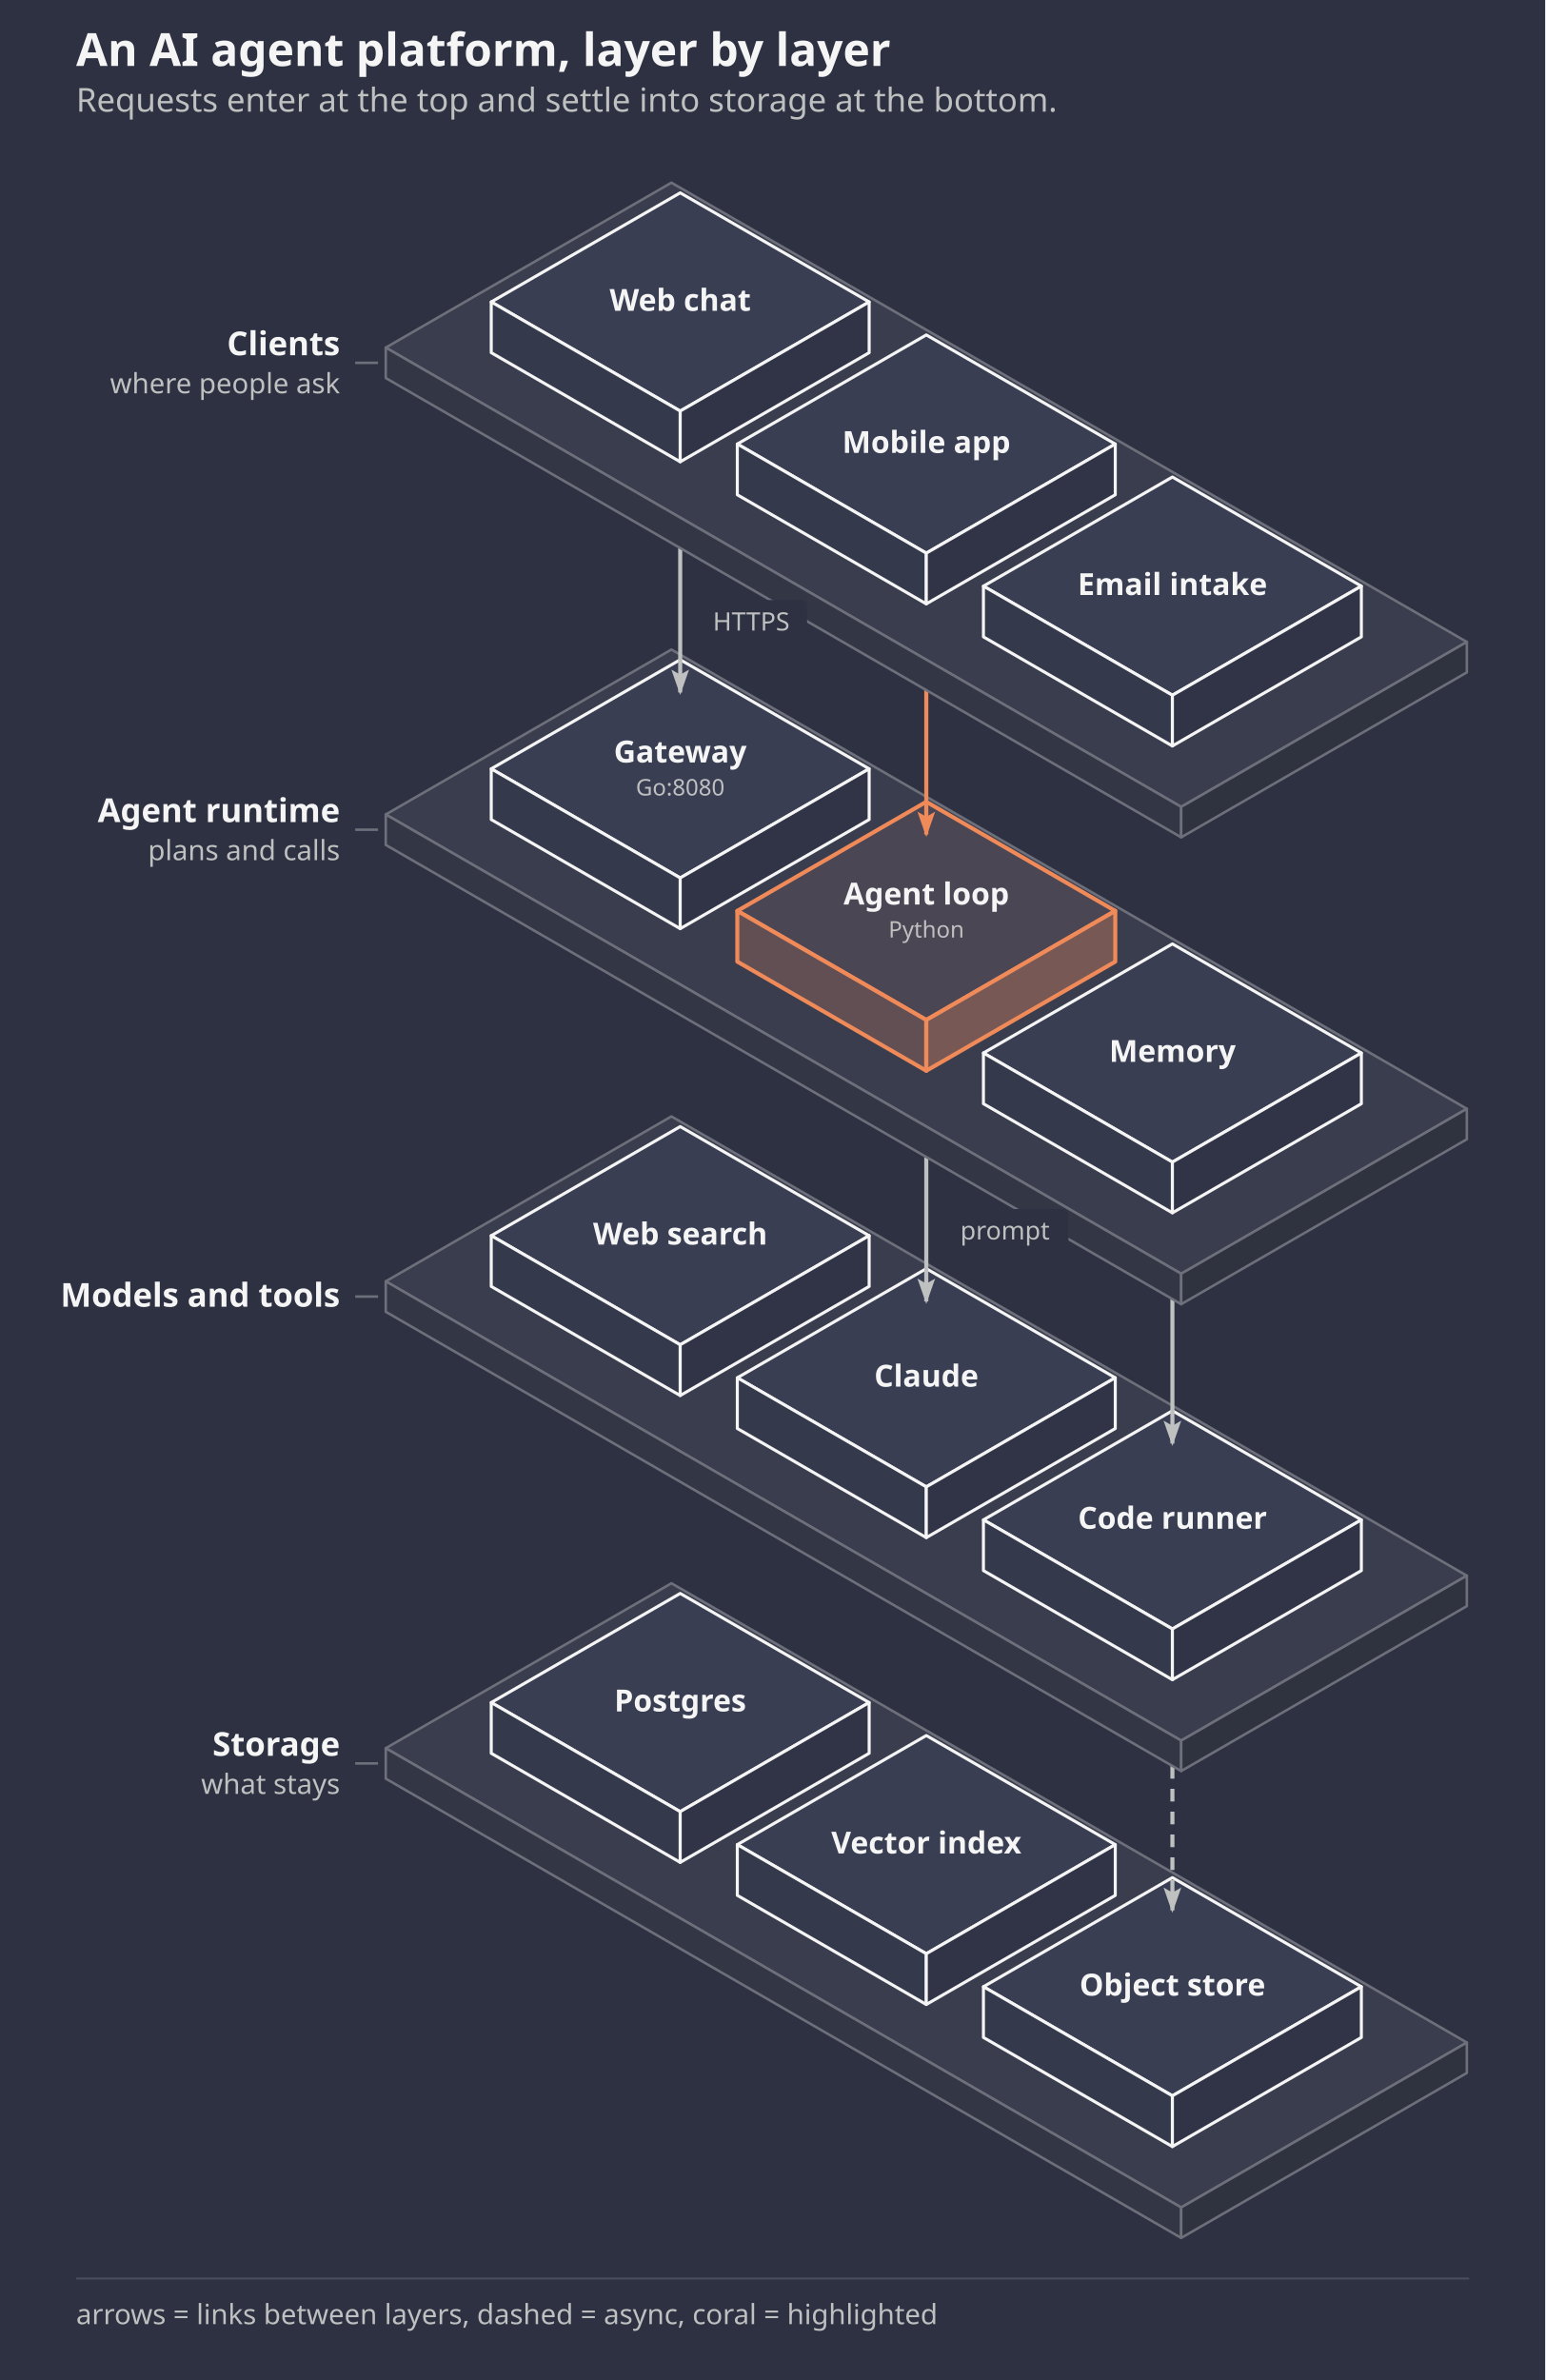
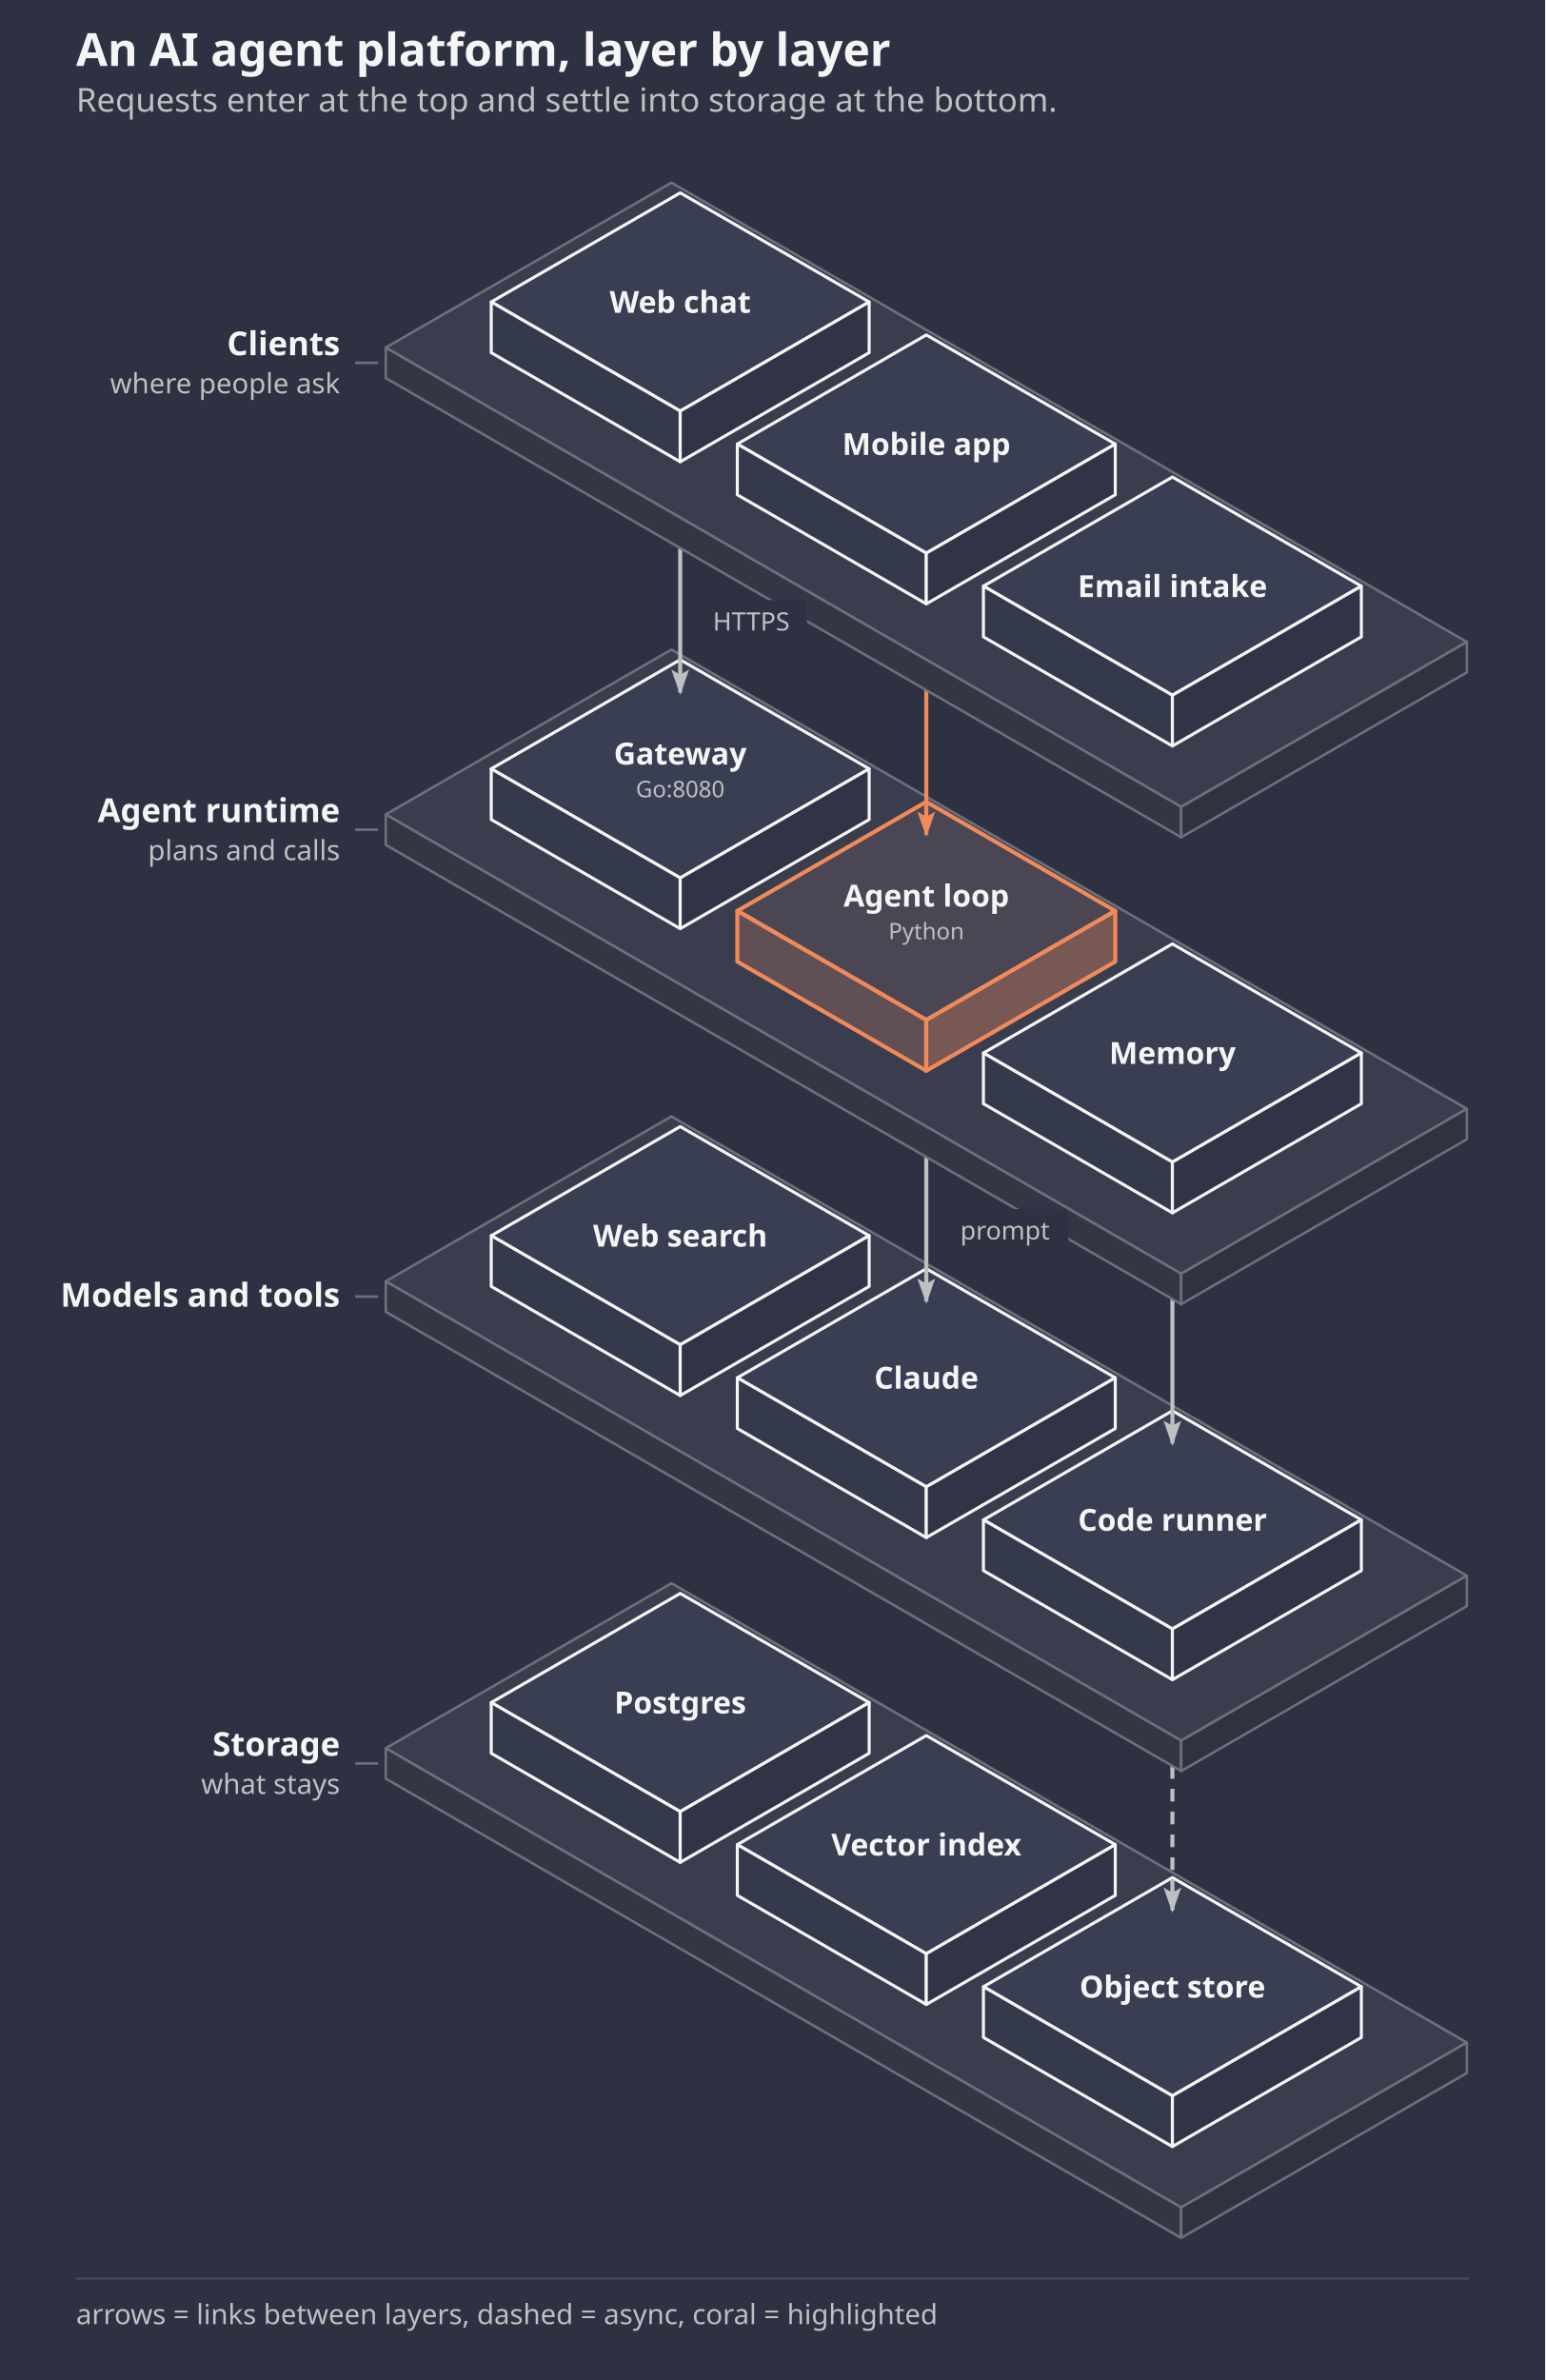
<svg xmlns="http://www.w3.org/2000/svg" role="graphics-document" aria-roledescription="layer stack diagram" data-legibility="all" viewBox="0 0 609 938" width="609">
  <rect width="609" height="938" fill="#2d3142" aria-hidden="true" />
  <defs>
    <marker id="a" markerWidth="10" markerHeight="7" refX="9" refY="3.5" orient="auto" markerUnits="userSpaceOnUse">
      <polygon points="0 0,10 3.5,0 7,2 3.5" fill="#bfc0c0" />
    </marker>
    <marker id="aa" markerWidth="10" markerHeight="7" refX="9" refY="3.5" orient="auto" markerUnits="userSpaceOnUse">
      <polygon points="0 0,10 3.5,0 7,2 3.5" fill="#f08a59" />
    </marker>
    <marker id="al" markerWidth="10" markerHeight="7" refX="9" refY="3.5" orient="auto" markerUnits="userSpaceOnUse">
      <polygon points="0 0,10 3.5,0 7,2 3.5" fill="#6a95d8" />
    </marker>
    <marker id="ar" markerWidth="10" markerHeight="7" refX="9" refY="3.5" orient="auto" markerUnits="userSpaceOnUse">
      <polygon points="0 0,10 3.5,0 7,2 3.5" fill="#aab2c4" />
    </marker>
  </defs>
  <text x="30" y="26" font-size="18" font-weight="600" font-family="system-ui, 'Segoe UI', sans-serif" fill="#f5f5f5">An AI agent platform, layer by layer</text>
  <text x="30" y="44" font-size="13" font-family="system-ui, 'Segoe UI', sans-serif" fill="#bfc0c0">Requests enter at the top and settle into storage at the bottom.</text>
  <polygon fill="#393d4d" stroke="#6d707b" stroke-width="1" stroke-linejoin="round" data-solid="data" data-label="Storage" data-rank="3" data-box3="0 0 0 362 130 12" points="264.62,624 578.12,805 465.54,870 152.04,689" data-depth="-258" role="graphics-symbol" aria-roledescription="layer" aria-label="Storage: Postgres, Vector index, Object store" />
  <polygon fill="#333745" stroke="#6d707b" stroke-width="1" stroke-linejoin="round" data-solid="data" points="152.04,689 465.54,870 465.54,882 152.04,701" data-depth="-317" aria-hidden="true" />
  <polygon fill="#2f323f" stroke="#6d707b" stroke-width="1" stroke-linejoin="round" data-solid="data" points="578.12,805 465.54,870 465.54,882 578.12,817" data-depth="-433" aria-hidden="true" />
  <polygon fill="#393e53" stroke="#f5f5f5" stroke-width="1.2" stroke-linejoin="round" data-solid="pg" data-label="Postgres" data-layer="data" data-box3="26 22 12 112 108 32" points="268.09,628 342.56,671 268.09,714 193.61,671" data-depth="-166" role="graphics-symbol" aria-roledescription="block" aria-label="Postgres, in Storage" />
  <polygon fill="#34394c" stroke="#f5f5f5" stroke-width="1.2" stroke-linejoin="round" data-solid="pg" points="193.61,671 268.09,714 268.09,734 193.61,691" data-depth="-199" aria-hidden="true" />
  <polygon fill="#303446" stroke="#f5f5f5" stroke-width="1.2" stroke-linejoin="round" data-solid="pg" points="342.56,671 268.09,714 268.09,734 342.56,691" data-depth="-199" aria-hidden="true" />
  <polygon fill="#393e53" stroke="#f5f5f5" stroke-width="1.2" stroke-linejoin="round" data-solid="vec" data-label="Vector index" data-layer="data" data-box3="138 22 12 224 108 32" points="365.08,684 439.56,727 365.08,770 290.6,727" data-depth="-278" role="graphics-symbol" aria-roledescription="block" aria-label="Vector index, in Storage" />
  <polygon fill="#34394c" stroke="#f5f5f5" stroke-width="1.2" stroke-linejoin="round" data-solid="vec" points="290.6,727 365.08,770 365.08,790 290.6,747" data-depth="-311" aria-hidden="true" />
  <polygon fill="#303446" stroke="#f5f5f5" stroke-width="1.2" stroke-linejoin="round" data-solid="vec" points="439.56,727 365.08,770 365.08,790 439.56,747" data-depth="-311" aria-hidden="true" />
  <polygon fill="#393e53" stroke="#f5f5f5" stroke-width="1.2" stroke-linejoin="round" data-solid="s3" data-label="Object store" data-layer="data" data-box3="250 22 12 336 108 32" points="462.08,740 536.55,783 462.08,826 387.6,783" data-depth="-390" role="graphics-symbol" aria-roledescription="block" aria-label="Object store, in Storage" />
  <polygon fill="#34394c" stroke="#f5f5f5" stroke-width="1.2" stroke-linejoin="round" data-solid="s3" points="387.6,783 462.08,826 462.08,846 387.6,803" data-depth="-423" aria-hidden="true" />
  <polygon fill="#303446" stroke="#f5f5f5" stroke-width="1.2" stroke-linejoin="round" data-solid="s3" points="536.55,783 462.08,826 462.08,846 536.55,803" data-depth="-423" aria-hidden="true" />
-   <path fill="none" stroke="#bfc0c0" stroke-width="1.6" stroke-dasharray="5,4" marker-end="url(#a)" data-solid="link:code-&gt;s3" data-id="code-&gt;s3" data-from="code" data-to="s3" d="M462.08,696 L462.08,752.9" data-depth="-379.32" role="graphics-symbol" aria-roledescription="link" aria-label="Code runner to Object store" />
+   <path marker-end="url(#a)" data-id="code-&gt;s3" data-from="code" data-to="s3" fill="none" stroke="#bfc0c0" stroke-width="1.6" stroke-dasharray="5,4" data-solid="link:code-&gt;s3" d="M462.08,696 L462.08,752.9" data-depth="-379.32" role="graphics-symbol" aria-roledescription="link" aria-label="Code runner to Object store" />
  <polygon fill="#393d4d" stroke="#6d707b" stroke-width="1" stroke-linejoin="round" data-solid="models" data-label="Models and tools" data-rank="2" data-box3="0 0 184 362 130 196" points="264.62,440 578.12,621 465.54,686 152.04,505" data-depth="-442" role="graphics-symbol" aria-roledescription="layer" aria-label="Models and tools: Claude, Web search, Code runner" />
  <polygon fill="#333745" stroke="#6d707b" stroke-width="1" stroke-linejoin="round" data-solid="models" points="152.04,505 465.54,686 465.54,698 152.04,517" data-depth="-501" aria-hidden="true" />
  <polygon fill="#2f323f" stroke="#6d707b" stroke-width="1" stroke-linejoin="round" data-solid="models" points="578.12,621 465.54,686 465.54,698 578.12,633" data-depth="-617" aria-hidden="true" />
  <polygon fill="#393e53" stroke="#f5f5f5" stroke-width="1.2" stroke-linejoin="round" data-solid="search" data-label="Web search" data-layer="models" data-box3="26 22 196 112 108 216" points="268.09,444 342.56,487 268.09,530 193.61,487" data-depth="-350" role="graphics-symbol" aria-roledescription="block" aria-label="Web search, in Models and tools" />
  <polygon fill="#34394c" stroke="#f5f5f5" stroke-width="1.2" stroke-linejoin="round" data-solid="search" points="193.61,487 268.09,530 268.09,550 193.61,507" data-depth="-383" aria-hidden="true" />
  <polygon fill="#303446" stroke="#f5f5f5" stroke-width="1.2" stroke-linejoin="round" data-solid="search" points="342.56,487 268.09,530 268.09,550 342.56,507" data-depth="-383" aria-hidden="true" />
  <polygon fill="#393e53" stroke="#f5f5f5" stroke-width="1.2" stroke-linejoin="round" data-solid="llm" data-label="Claude" data-layer="models" data-box3="138 22 196 224 108 216" points="365.08,500 439.56,543 365.08,586 290.6,543" data-depth="-462" role="graphics-symbol" aria-roledescription="block" aria-label="Claude, in Models and tools" />
  <polygon fill="#34394c" stroke="#f5f5f5" stroke-width="1.2" stroke-linejoin="round" data-solid="llm" points="290.6,543 365.08,586 365.08,606 290.6,563" data-depth="-495" aria-hidden="true" />
  <polygon fill="#303446" stroke="#f5f5f5" stroke-width="1.2" stroke-linejoin="round" data-solid="llm" points="439.56,543 365.08,586 365.08,606 439.56,563" data-depth="-495" aria-hidden="true" />
-   <path fill="none" stroke="#bfc0c0" stroke-width="1.6" marker-end="url(#a)" data-solid="link:agent-&gt;llm:prompt" data-id="agent-&gt;llm:prompt" data-from="agent" data-to="llm" data-label="prompt" d="M365.08,456 L365.08,512.9" data-depth="-451.32" role="graphics-symbol" aria-roledescription="link" aria-label="Agent loop to Claude: prompt" />
+   <path marker-end="url(#a)" data-id="agent-&gt;llm:prompt" data-from="agent" data-to="llm" data-label="prompt" fill="none" stroke="#bfc0c0" stroke-width="1.6" data-solid="link:agent-&gt;llm:prompt" d="M365.08,456 L365.08,512.9" data-depth="-451.32" role="graphics-symbol" aria-roledescription="link" aria-label="Agent loop to Claude: prompt" />
  <polygon fill="#393e53" stroke="#f5f5f5" stroke-width="1.2" stroke-linejoin="round" data-solid="code" data-label="Code runner" data-layer="models" data-box3="250 22 196 336 108 216" points="462.08,556 536.55,599 462.08,642 387.6,599" data-depth="-574" role="graphics-symbol" aria-roledescription="block" aria-label="Code runner, in Models and tools" />
  <polygon fill="#34394c" stroke="#f5f5f5" stroke-width="1.2" stroke-linejoin="round" data-solid="code" points="387.6,599 462.08,642 462.08,662 387.6,619" data-depth="-607" aria-hidden="true" />
  <polygon fill="#303446" stroke="#f5f5f5" stroke-width="1.2" stroke-linejoin="round" data-solid="code" points="536.55,599 462.08,642 462.08,662 536.55,619" data-depth="-607" aria-hidden="true" />
-   <path fill="none" stroke="#bfc0c0" stroke-width="1.6" marker-end="url(#a)" data-solid="link:memory-&gt;code" data-id="memory-&gt;code" data-from="memory" data-to="code" d="M462.08,512 L462.08,568.9" data-depth="-563.32" role="graphics-symbol" aria-roledescription="link" aria-label="Memory to Code runner" />
+   <path marker-end="url(#a)" data-id="memory-&gt;code" data-from="memory" data-to="code" fill="none" stroke="#bfc0c0" stroke-width="1.6" data-solid="link:memory-&gt;code" d="M462.08,512 L462.08,568.9" data-depth="-563.32" role="graphics-symbol" aria-roledescription="link" aria-label="Memory to Code runner" />
  <polygon fill="#393d4d" stroke="#6d707b" stroke-width="1" stroke-linejoin="round" data-solid="runtime" data-label="Agent runtime" data-rank="1" data-box3="0 0 368 362 130 380" points="264.62,256 578.12,437 465.54,502 152.04,321" data-depth="-626" role="graphics-symbol" aria-roledescription="layer" aria-label="Agent runtime: Gateway, Agent loop, Memory" />
  <polygon fill="#333745" stroke="#6d707b" stroke-width="1" stroke-linejoin="round" data-solid="runtime" points="152.04,321 465.54,502 465.54,514 152.04,333" data-depth="-685" aria-hidden="true" />
  <polygon fill="#2f323f" stroke="#6d707b" stroke-width="1" stroke-linejoin="round" data-solid="runtime" points="578.12,437 465.54,502 465.54,514 578.12,449" data-depth="-801" aria-hidden="true" />
  <polygon fill="#393e53" stroke="#f5f5f5" stroke-width="1.2" stroke-linejoin="round" data-solid="gateway" data-label="Gateway" data-layer="runtime" data-box3="26 22 380 112 108 400" points="268.09,260 342.56,303 268.09,346 193.61,303" data-depth="-534" role="graphics-symbol" aria-roledescription="block" aria-label="Gateway, Go:8080, in Agent runtime" />
  <polygon fill="#34394c" stroke="#f5f5f5" stroke-width="1.2" stroke-linejoin="round" data-solid="gateway" points="193.61,303 268.09,346 268.09,366 193.61,323" data-depth="-567" aria-hidden="true" />
  <polygon fill="#303446" stroke="#f5f5f5" stroke-width="1.2" stroke-linejoin="round" data-solid="gateway" points="342.56,303 268.09,346 268.09,366 342.56,323" data-depth="-567" aria-hidden="true" />
-   <path fill="none" stroke="#bfc0c0" stroke-width="1.6" marker-end="url(#a)" data-solid="link:web-&gt;gateway:HTTPS" data-id="web-&gt;gateway:HTTPS" data-from="web" data-to="gateway" data-label="HTTPS" d="M268.09,216 L268.09,272.9" data-depth="-523.32" role="graphics-symbol" aria-roledescription="link" aria-label="Web chat to Gateway: HTTPS" />
+   <path marker-end="url(#a)" data-id="web-&gt;gateway:HTTPS" data-from="web" data-to="gateway" data-label="HTTPS" fill="none" stroke="#bfc0c0" stroke-width="1.6" data-solid="link:web-&gt;gateway:HTTPS" d="M268.09,216 L268.09,272.9" data-depth="-523.32" role="graphics-symbol" aria-roledescription="link" aria-label="Web chat to Gateway: HTTPS" />
  <polygon fill="#4b4654" stroke="#f08a59" stroke-width="1.6" stroke-linejoin="round" data-solid="agent" data-label="Agent loop" data-layer="runtime" data-box3="138 22 380 224 108 400" points="365.08,316 439.56,359 365.08,402 290.6,359" data-depth="-646" role="graphics-symbol" aria-roledescription="block" aria-label="Agent loop, Python, in Agent runtime" />
-   <polygon fill="#614f54" stroke="#f08a59" stroke-width="1.6" stroke-linejoin="round" data-solid="agent" points="290.6,359 365.08,402 365.08,422 290.6,379" data-depth="-679" aria-hidden="true" />
-   <polygon fill="#775855" stroke="#f08a59" stroke-width="1.6" stroke-linejoin="round" data-solid="agent" points="439.56,359 365.08,402 365.08,422 439.56,379" data-depth="-679" aria-hidden="true" />
-   <path fill="none" stroke="#f08a59" stroke-width="1.6" marker-end="url(#aa)" data-solid="link:mobile-&gt;agent" data-id="mobile-&gt;agent" data-from="mobile" data-to="agent" d="M365.08,272 L365.08,328.9" data-depth="-635.32" role="graphics-symbol" aria-roledescription="link" aria-label="Mobile app to Agent loop" />
+   <polygon fill="#604f55" stroke="#f08a59" stroke-width="1.6" stroke-linejoin="round" data-solid="agent" points="290.6,359 365.08,402 365.08,422 290.6,379" data-depth="-679" aria-hidden="true" />
+   <polygon fill="#785855" stroke="#f08a59" stroke-width="1.6" stroke-linejoin="round" data-solid="agent" points="439.56,359 365.08,402 365.08,422 439.56,379" data-depth="-679" aria-hidden="true" />
+   <path marker-end="url(#aa)" data-id="mobile-&gt;agent" data-from="mobile" data-to="agent" fill="none" stroke="#f08a59" stroke-width="1.6" data-solid="link:mobile-&gt;agent" d="M365.08,272 L365.08,328.9" data-depth="-635.32" role="graphics-symbol" aria-roledescription="link" aria-label="Mobile app to Agent loop" />
  <polygon fill="#393e53" stroke="#f5f5f5" stroke-width="1.2" stroke-linejoin="round" data-solid="memory" data-label="Memory" data-layer="runtime" data-box3="250 22 380 336 108 400" points="462.08,372 536.55,415 462.08,458 387.6,415" data-depth="-758" role="graphics-symbol" aria-roledescription="block" aria-label="Memory, in Agent runtime" />
  <polygon fill="#34394c" stroke="#f5f5f5" stroke-width="1.2" stroke-linejoin="round" data-solid="memory" points="387.6,415 462.08,458 462.08,478 387.6,435" data-depth="-791" aria-hidden="true" />
  <polygon fill="#303446" stroke="#f5f5f5" stroke-width="1.2" stroke-linejoin="round" data-solid="memory" points="536.55,415 462.08,458 462.08,478 536.55,435" data-depth="-791" aria-hidden="true" />
  <polygon fill="#393d4d" stroke="#6d707b" stroke-width="1" stroke-linejoin="round" data-solid="clients" data-label="Clients" data-rank="0" data-box3="0 0 552 362 130 564" points="264.62,72 578.12,253 465.54,318 152.04,137" data-depth="-810" role="graphics-symbol" aria-roledescription="layer" aria-label="Clients: Web chat, Mobile app, Email intake" />
  <polygon fill="#333745" stroke="#6d707b" stroke-width="1" stroke-linejoin="round" data-solid="clients" points="152.04,137 465.54,318 465.54,330 152.04,149" data-depth="-869" aria-hidden="true" />
  <polygon fill="#2f323f" stroke="#6d707b" stroke-width="1" stroke-linejoin="round" data-solid="clients" points="578.12,253 465.54,318 465.54,330 578.12,265" data-depth="-985" aria-hidden="true" />
  <polygon fill="#393e53" stroke="#f5f5f5" stroke-width="1.2" stroke-linejoin="round" data-solid="web" data-label="Web chat" data-layer="clients" data-box3="26 22 564 112 108 584" points="268.09,76 342.56,119 268.09,162 193.61,119" data-depth="-718" role="graphics-symbol" aria-roledescription="block" aria-label="Web chat, in Clients" />
  <polygon fill="#34394c" stroke="#f5f5f5" stroke-width="1.2" stroke-linejoin="round" data-solid="web" points="193.61,119 268.09,162 268.09,182 193.61,139" data-depth="-751" aria-hidden="true" />
  <polygon fill="#303446" stroke="#f5f5f5" stroke-width="1.2" stroke-linejoin="round" data-solid="web" points="342.56,119 268.09,162 268.09,182 342.56,139" data-depth="-751" aria-hidden="true" />
  <polygon fill="#393e53" stroke="#f5f5f5" stroke-width="1.2" stroke-linejoin="round" data-solid="mobile" data-label="Mobile app" data-layer="clients" data-box3="138 22 564 224 108 584" points="365.08,132 439.56,175 365.08,218 290.6,175" data-depth="-830" role="graphics-symbol" aria-roledescription="block" aria-label="Mobile app, in Clients" />
  <polygon fill="#34394c" stroke="#f5f5f5" stroke-width="1.2" stroke-linejoin="round" data-solid="mobile" points="290.6,175 365.08,218 365.08,238 290.6,195" data-depth="-863" aria-hidden="true" />
  <polygon fill="#303446" stroke="#f5f5f5" stroke-width="1.2" stroke-linejoin="round" data-solid="mobile" points="439.56,175 365.08,218 365.08,238 439.56,195" data-depth="-863" aria-hidden="true" />
  <polygon fill="#393e53" stroke="#f5f5f5" stroke-width="1.2" stroke-linejoin="round" data-solid="mail" data-label="Email intake" data-layer="clients" data-box3="250 22 564 336 108 584" points="462.08,188 536.55,231 462.08,274 387.6,231" data-depth="-942" role="graphics-symbol" aria-roledescription="block" aria-label="Email intake, in Clients" />
  <polygon fill="#34394c" stroke="#f5f5f5" stroke-width="1.2" stroke-linejoin="round" data-solid="mail" points="387.6,231 462.08,274 462.08,294 387.6,251" data-depth="-975" aria-hidden="true" />
  <polygon fill="#303446" stroke="#f5f5f5" stroke-width="1.2" stroke-linejoin="round" data-solid="mail" points="536.55,231 462.08,274 462.08,294 536.55,251" data-depth="-975" aria-hidden="true" />
-   <text x="268.1" y="122.5" font-size="12" font-weight="600" font-family="system-ui, 'Segoe UI', sans-serif" fill="#f5f5f5" text-anchor="middle" data-face="web" aria-hidden="true">Web chat</text>
-   <text x="365.1" y="178.5" font-size="12" font-weight="600" font-family="system-ui, 'Segoe UI', sans-serif" fill="#f5f5f5" text-anchor="middle" data-face="mobile" aria-hidden="true">Mobile app</text>
-   <text x="462.1" y="234.5" font-size="12" font-weight="600" font-family="system-ui, 'Segoe UI', sans-serif" fill="#f5f5f5" text-anchor="middle" data-face="mail" aria-hidden="true">Email intake</text>
+   <text x="268.1" y="123.3" font-size="12" font-weight="600" font-family="system-ui, 'Segoe UI', sans-serif" fill="#f5f5f5" text-anchor="middle" data-face="web" aria-hidden="true">Web chat</text>
+   <text x="365.1" y="179.3" font-size="12" font-weight="600" font-family="system-ui, 'Segoe UI', sans-serif" fill="#f5f5f5" text-anchor="middle" data-face="mobile" aria-hidden="true">Mobile app</text>
+   <text x="462.1" y="235.3" font-size="12" font-weight="600" font-family="system-ui, 'Segoe UI', sans-serif" fill="#f5f5f5" text-anchor="middle" data-face="mail" aria-hidden="true">Email intake</text>
  <line x1="140" y1="143" x2="149" y2="143" stroke="#6d707b" stroke-width="1" aria-hidden="true" />
-   <text x="134" y="140" font-size="13" font-weight="600" font-family="system-ui, 'Segoe UI', sans-serif" fill="#f5f5f5" text-anchor="end" aria-hidden="true">Clients</text>
+   <text x="134" y="140" font-size="13" font-weight="600" font-family="system-ui, 'Segoe UI', sans-serif" letter-spacing="0" fill="#f5f5f5" text-anchor="end" aria-hidden="true">Clients</text>
  <text x="134" y="155" font-size="11" font-family="system-ui, 'Segoe UI', sans-serif" fill="#bfc0c0" text-anchor="end" aria-hidden="true">where people ask</text>
-   <text x="268.1" y="300.5" font-size="12" font-weight="600" font-family="system-ui, 'Segoe UI', sans-serif" fill="#f5f5f5" text-anchor="middle" data-face="gateway" aria-hidden="true">Gateway</text>
-   <text x="268.1" y="313.5" font-size="9" font-family="system-ui, 'Segoe UI', sans-serif" fill="#bfc0c0" text-anchor="middle" data-face="gateway" aria-hidden="true">Go:8080</text>
-   <text x="365.1" y="356.5" font-size="12" font-weight="600" font-family="system-ui, 'Segoe UI', sans-serif" fill="#f5f5f5" text-anchor="middle" data-face="agent" aria-hidden="true">Agent loop</text>
-   <text x="365.1" y="369.5" font-size="9" font-family="system-ui, 'Segoe UI', sans-serif" fill="#bfc0c0" text-anchor="middle" data-face="agent" aria-hidden="true">Python</text>
-   <text x="462.1" y="418.5" font-size="12" font-weight="600" font-family="system-ui, 'Segoe UI', sans-serif" fill="#f5f5f5" text-anchor="middle" data-face="memory" aria-hidden="true">Memory</text>
+   <text x="268.1" y="301.3" font-size="12" font-weight="600" font-family="system-ui, 'Segoe UI', sans-serif" fill="#f5f5f5" text-anchor="middle" data-face="gateway" aria-hidden="true">Gateway</text>
+   <text x="268.1" y="314.2" font-size="9" font-family="system-ui, 'Segoe UI', sans-serif" fill="#bfc0c0" text-anchor="middle" data-face="gateway" aria-hidden="true">Go:8080</text>
+   <text x="365.1" y="357.3" font-size="12" font-weight="600" font-family="system-ui, 'Segoe UI', sans-serif" fill="#f5f5f5" text-anchor="middle" data-face="agent" aria-hidden="true">Agent loop</text>
+   <text x="365.1" y="370.2" font-size="9" font-family="system-ui, 'Segoe UI', sans-serif" fill="#bfc0c0" text-anchor="middle" data-face="agent" aria-hidden="true">Python</text>
+   <text x="462.1" y="419.3" font-size="12" font-weight="600" font-family="system-ui, 'Segoe UI', sans-serif" fill="#f5f5f5" text-anchor="middle" data-face="memory" aria-hidden="true">Memory</text>
  <line x1="140" y1="327" x2="149" y2="327" stroke="#6d707b" stroke-width="1" aria-hidden="true" />
-   <text x="134" y="324" font-size="13" font-weight="600" font-family="system-ui, 'Segoe UI', sans-serif" fill="#f5f5f5" text-anchor="end" aria-hidden="true">Agent runtime</text>
+   <text x="134" y="324" font-size="13" font-weight="600" font-family="system-ui, 'Segoe UI', sans-serif" letter-spacing="0" fill="#f5f5f5" text-anchor="end" aria-hidden="true">Agent runtime</text>
  <text x="134" y="339" font-size="11" font-family="system-ui, 'Segoe UI', sans-serif" fill="#bfc0c0" text-anchor="end" aria-hidden="true">plans and calls</text>
-   <text x="365.1" y="546.5" font-size="12" font-weight="600" font-family="system-ui, 'Segoe UI', sans-serif" fill="#f5f5f5" text-anchor="middle" data-face="llm" aria-hidden="true">Claude</text>
-   <text x="268.1" y="490.5" font-size="12" font-weight="600" font-family="system-ui, 'Segoe UI', sans-serif" fill="#f5f5f5" text-anchor="middle" data-face="search" aria-hidden="true">Web search</text>
-   <text x="462.1" y="602.5" font-size="12" font-weight="600" font-family="system-ui, 'Segoe UI', sans-serif" fill="#f5f5f5" text-anchor="middle" data-face="code" aria-hidden="true">Code runner</text>
+   <text x="365.1" y="547.3" font-size="12" font-weight="600" font-family="system-ui, 'Segoe UI', sans-serif" fill="#f5f5f5" text-anchor="middle" data-face="llm" aria-hidden="true">Claude</text>
+   <text x="268.1" y="491.3" font-size="12" font-weight="600" font-family="system-ui, 'Segoe UI', sans-serif" fill="#f5f5f5" text-anchor="middle" data-face="search" aria-hidden="true">Web search</text>
+   <text x="462.1" y="603.3" font-size="12" font-weight="600" font-family="system-ui, 'Segoe UI', sans-serif" fill="#f5f5f5" text-anchor="middle" data-face="code" aria-hidden="true">Code runner</text>
  <line x1="140" y1="511" x2="149" y2="511" stroke="#6d707b" stroke-width="1" aria-hidden="true" />
-   <text x="134" y="515" font-size="13" font-weight="600" font-family="system-ui, 'Segoe UI', sans-serif" fill="#f5f5f5" text-anchor="end" aria-hidden="true">Models and tools</text>
-   <text x="268.1" y="674.5" font-size="12" font-weight="600" font-family="system-ui, 'Segoe UI', sans-serif" fill="#f5f5f5" text-anchor="middle" data-face="pg" aria-hidden="true">Postgres</text>
-   <text x="365.1" y="730.5" font-size="12" font-weight="600" font-family="system-ui, 'Segoe UI', sans-serif" fill="#f5f5f5" text-anchor="middle" data-face="vec" aria-hidden="true">Vector index</text>
-   <text x="462.1" y="786.5" font-size="12" font-weight="600" font-family="system-ui, 'Segoe UI', sans-serif" fill="#f5f5f5" text-anchor="middle" data-face="s3" aria-hidden="true">Object store</text>
+   <text x="134" y="515" font-size="13" font-weight="600" font-family="system-ui, 'Segoe UI', sans-serif" letter-spacing="0" fill="#f5f5f5" text-anchor="end" aria-hidden="true">Models and tools</text>
+   <text x="268.1" y="675.3" font-size="12" font-weight="600" font-family="system-ui, 'Segoe UI', sans-serif" fill="#f5f5f5" text-anchor="middle" data-face="pg" aria-hidden="true">Postgres</text>
+   <text x="365.1" y="731.3" font-size="12" font-weight="600" font-family="system-ui, 'Segoe UI', sans-serif" fill="#f5f5f5" text-anchor="middle" data-face="vec" aria-hidden="true">Vector index</text>
+   <text x="462.1" y="787.3" font-size="12" font-weight="600" font-family="system-ui, 'Segoe UI', sans-serif" fill="#f5f5f5" text-anchor="middle" data-face="s3" aria-hidden="true">Object store</text>
  <line x1="140" y1="695" x2="149" y2="695" stroke="#6d707b" stroke-width="1" aria-hidden="true" />
-   <text x="134" y="692" font-size="13" font-weight="600" font-family="system-ui, 'Segoe UI', sans-serif" fill="#f5f5f5" text-anchor="end" aria-hidden="true">Storage</text>
+   <text x="134" y="692" font-size="13" font-weight="600" font-family="system-ui, 'Segoe UI', sans-serif" letter-spacing="0" fill="#f5f5f5" text-anchor="end" aria-hidden="true">Storage</text>
  <text x="134" y="707" font-size="11" font-family="system-ui, 'Segoe UI', sans-serif" fill="#bfc0c0" text-anchor="end" aria-hidden="true">what stays</text>
  <rect x="274.1" y="236.5" width="44" height="16" rx="2" fill="#2d3142" data-face="link:web-&gt;gateway:HTTPS" aria-hidden="true" />
  <text x="296.1" y="248.5" font-size="10" font-family="system-ui, 'Segoe UI', sans-serif" fill="#bfc0c0" text-anchor="middle" data-face="link:web-&gt;gateway:HTTPS" aria-hidden="true">HTTPS</text>
  <rect x="371.1" y="476.5" width="50" height="16" rx="2" fill="#2d3142" data-face="link:agent-&gt;llm:prompt" aria-hidden="true" />
  <text x="396.1" y="488.5" font-size="10" font-family="system-ui, 'Segoe UI', sans-serif" fill="#bfc0c0" text-anchor="middle" data-face="link:agent-&gt;llm:prompt" aria-hidden="true">prompt</text>
  <line x1="30" y1="898" x2="579" y2="898" stroke="rgba(245,245,245,0.14)" stroke-width=".8" aria-hidden="true" />
  <text x="30" y="916" font-size="11" font-family="system-ui, 'Segoe UI', sans-serif" fill="#bfc0c0">arrows = links between layers, dashed = async, coral = highlighted</text>
</svg>
